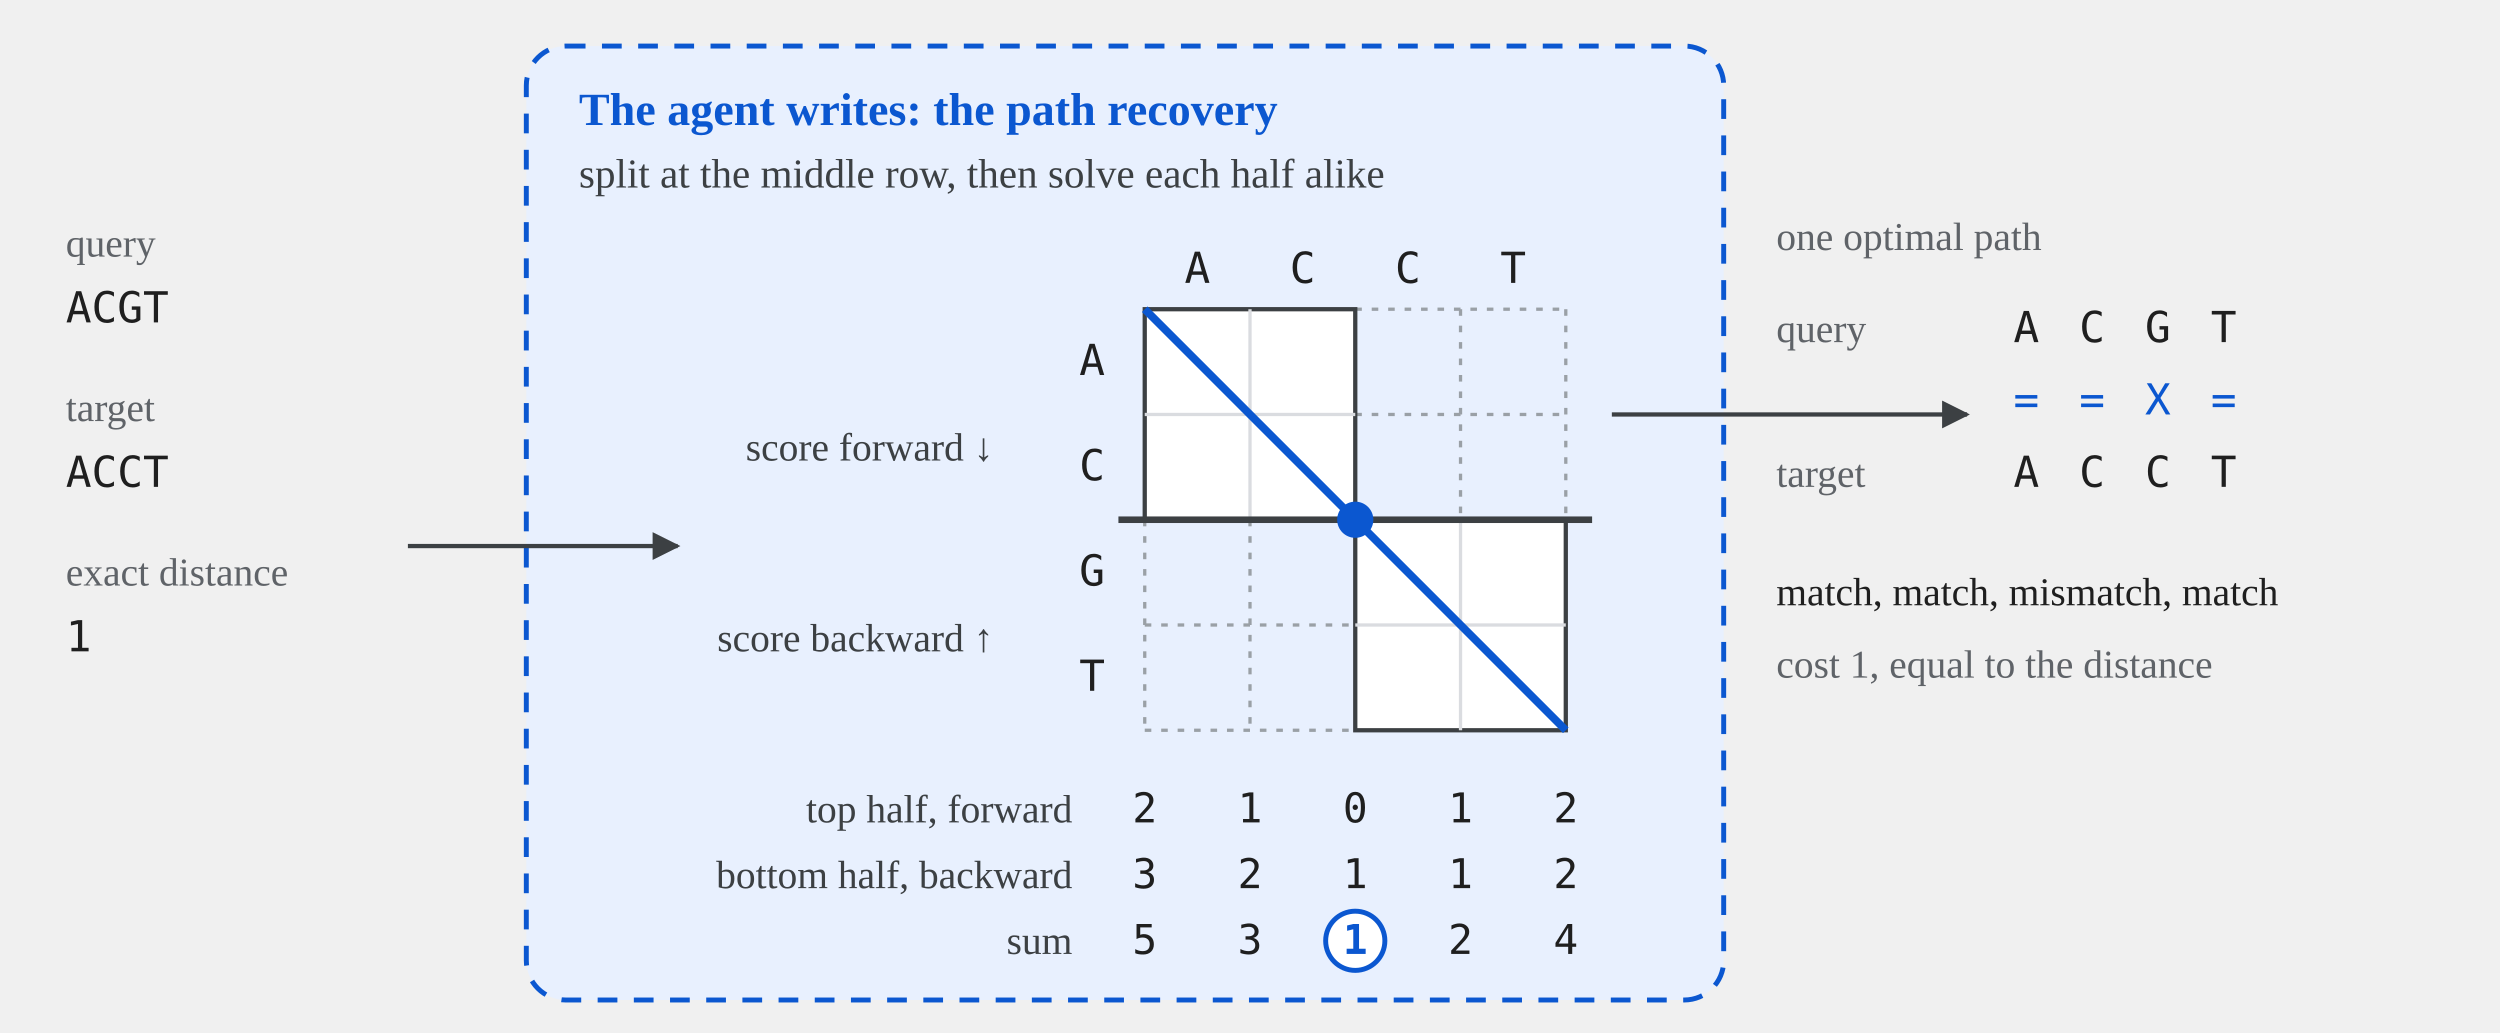
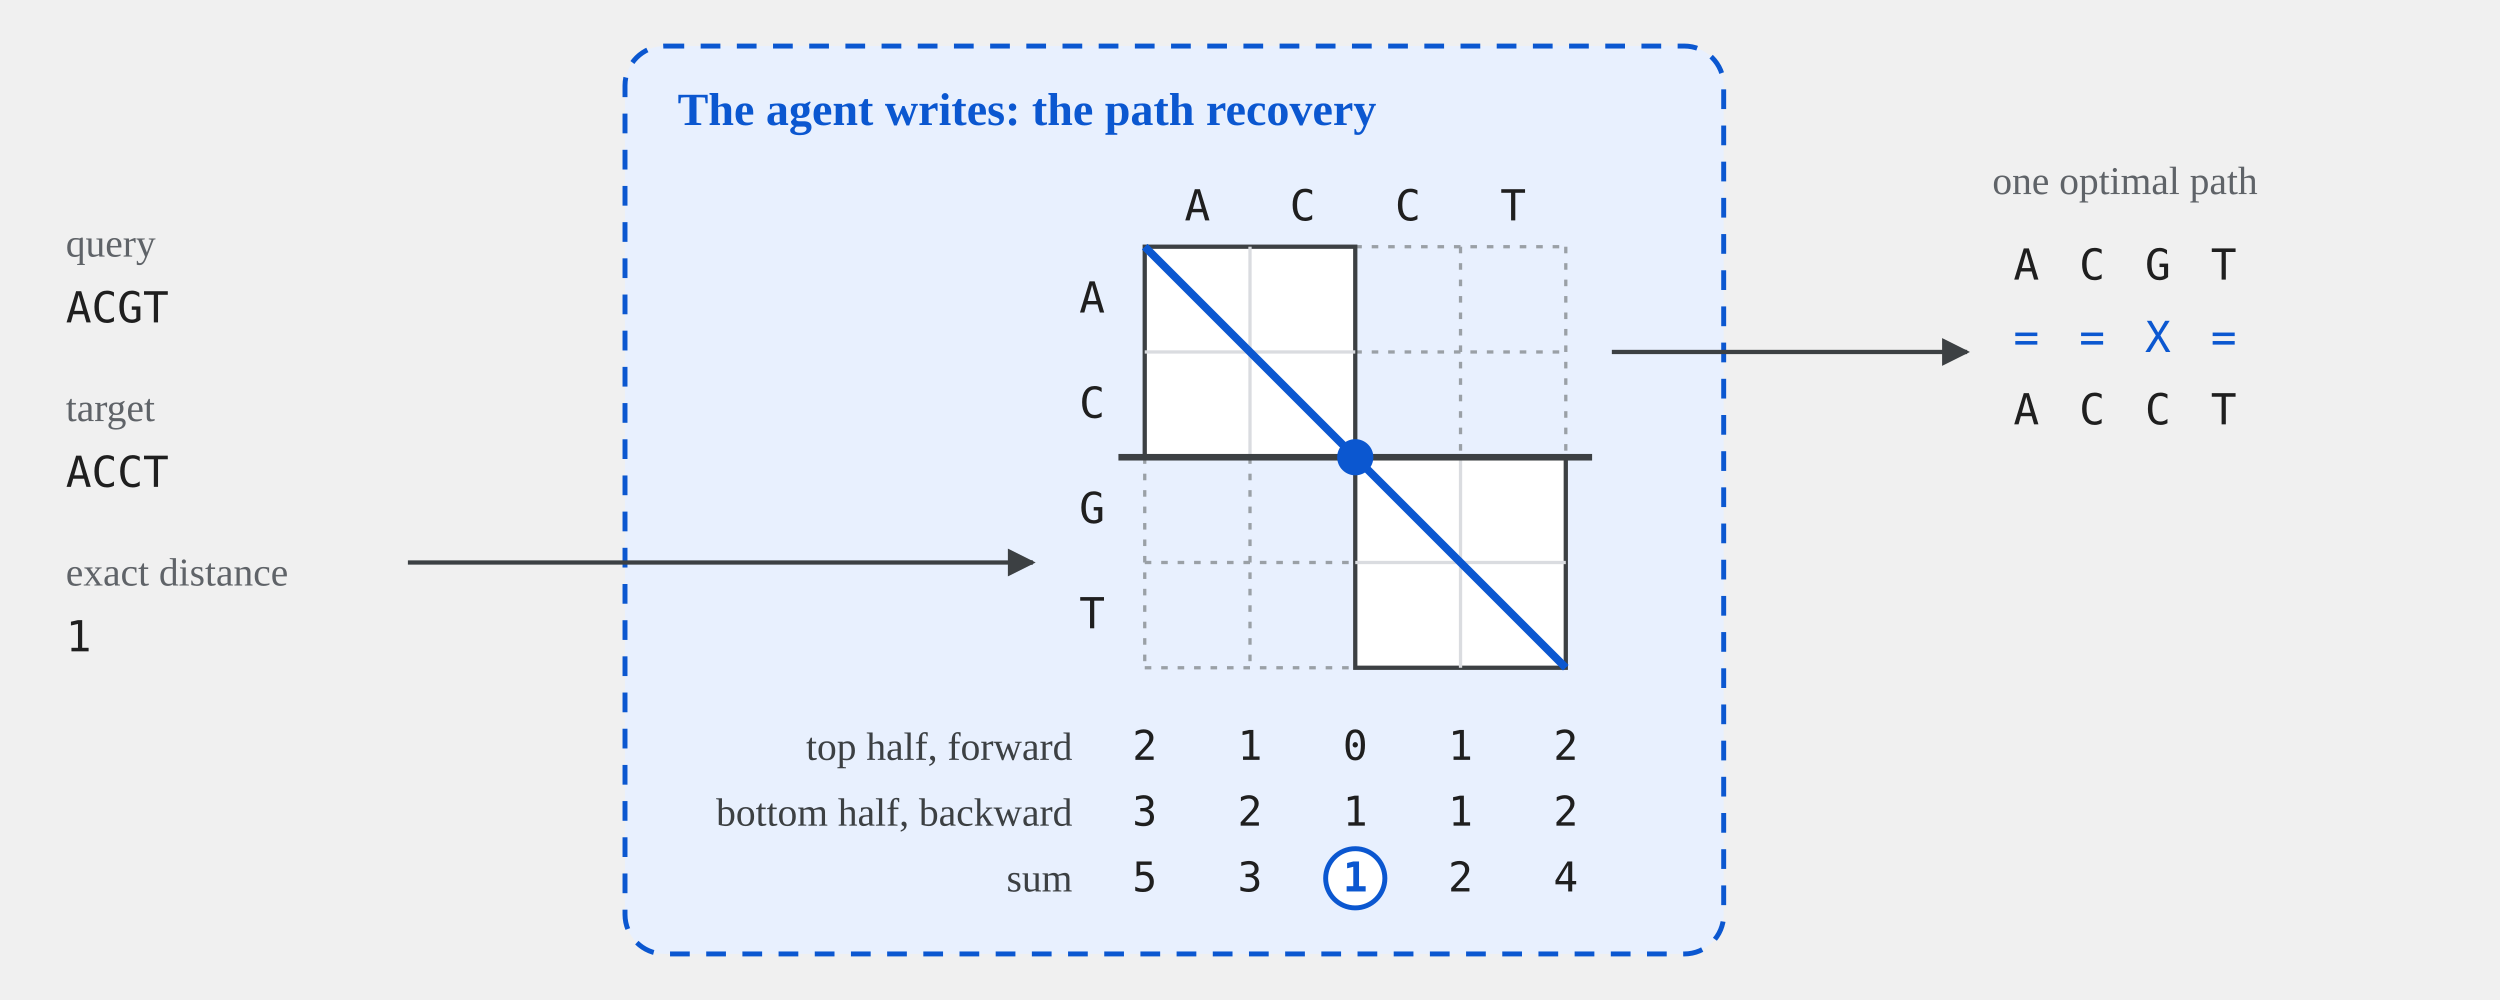
- <svg xmlns="http://www.w3.org/2000/svg" viewBox="0 20 760 314" role="img" aria-label="Path recovery for query ACGT and target ACCT with known distance 1. The edit table is split at its middle row. Scores from the top half going forward are 2 1 0 1 2, from the bottom half going backward 3 2 1 1 2; their sums 5 3 1 2 4 reach the distance 1 at column 2, where an optimal path crosses. Only the top-left and bottom-right quarters remain to be solved the same way. This recovery is the part the agent writes. The output path is match, match, mismatch, match.">
+ <svg xmlns="http://www.w3.org/2000/svg" viewBox="0 20 760 304" role="img" aria-label="Path recovery for query ACGT and target ACCT with known distance 1. The edit table is split at its middle row. Scores from the top half going forward are 2 1 0 1 2, from the bottom half going backward 3 2 1 1 2; their sums 5 3 1 2 4 reach the distance 1 at column 2, where an optimal path crosses. Only the top-left and bottom-right quarters remain to be solved the same way. This recovery is the part the agent writes. The output path is match, match, mismatch, match.">
  <defs>
    <marker id="exact-sequence-alignment-ar" viewBox="0 0 10 10" refX="9" refY="5" markerWidth="6.5" markerHeight="6.5" orient="auto">
      <path d="M0 0L10 5L0 10z" fill="#3c4043" />
    </marker>
  </defs>
  <text x="20" y="98" font-size="12" fill="#5f6368">query</text>
  <text x="20" y="118" font-size="13" fill="#1f1f1f" font-family="ui-monospace,Menlo,monospace">ACGT</text>
  <text x="20" y="148" font-size="12" fill="#5f6368">target</text>
  <text x="20" y="168" font-size="13" fill="#1f1f1f" font-family="ui-monospace,Menlo,monospace">ACCT</text>
  <text x="20" y="198" font-size="12" fill="#5f6368">exact distance</text>
  <text x="20" y="218" font-size="13" fill="#1f1f1f" font-family="ui-monospace,Menlo,monospace">1</text>
-   <rect x="160" y="34" width="364" height="290" rx="12" fill="#e8f0fe" stroke="#0b57d0" stroke-width="1.5" stroke-dasharray="6 5" />
-   <line x1="124" y1="186" x2="206" y2="186" stroke="#3c4043" stroke-width="1.3" marker-end="url(#exact-sequence-alignment-ar)" />
-   <text x="176" y="58" font-size="14" font-weight="600" fill="#0b57d0">The agent writes: the path recovery</text>
-   <text x="176" y="77" font-size="12.5" fill="#3c4043">split at the middle row, then solve each half alike</text>
-   <g stroke="#9aa0a6" stroke-width="1" stroke-dasharray="2 3">
-     <line x1="412" y1="114" x2="476" y2="114" />
-     <line x1="476" y1="114" x2="476" y2="178" />
-     <line x1="444" y1="114" x2="444" y2="178" />
-     <line x1="412" y1="146" x2="476" y2="146" />
-     <line x1="348" y1="242" x2="412" y2="242" />
-     <line x1="348" y1="178" x2="348" y2="242" />
-     <line x1="380" y1="178" x2="380" y2="242" />
-     <line x1="348" y1="210" x2="412" y2="210" />
+   <rect x="190" y="34" width="334" height="276" rx="12" fill="#e8f0fe" stroke="#0b57d0" stroke-width="1.5" stroke-dasharray="6 5" />
+   <line x1="124" y1="191" x2="314" y2="191" stroke="#3c4043" stroke-width="1.3" marker-end="url(#exact-sequence-alignment-ar)" />
+   <text x="206" y="58" font-size="14" font-weight="600" fill="#0b57d0">The agent writes: the path recovery</text>
+   <g transform="translate(0 -19)">
+     <g stroke="#9aa0a6" stroke-width="1" stroke-dasharray="2 3">
+       <line x1="412" y1="114" x2="476" y2="114" />
+       <line x1="476" y1="114" x2="476" y2="178" />
+       <line x1="444" y1="114" x2="444" y2="178" />
+       <line x1="412" y1="146" x2="476" y2="146" />
+       <line x1="348" y1="242" x2="412" y2="242" />
+       <line x1="348" y1="178" x2="348" y2="242" />
+       <line x1="380" y1="178" x2="380" y2="242" />
+       <line x1="348" y1="210" x2="412" y2="210" />
+     </g>
+     <rect x="348" y="114" width="64" height="64" fill="#fff" stroke="#3c4043" stroke-width="1.3" />
+     <rect x="412" y="178" width="64" height="64" fill="#fff" stroke="#3c4043" stroke-width="1.3" />
+     <g stroke="#dadce0" stroke-width="1">
+       <line x1="380" y1="114" x2="380" y2="178" />
+       <line x1="348" y1="146" x2="412" y2="146" />
+       <line x1="444" y1="178" x2="444" y2="242" />
+       <line x1="412" y1="210" x2="476" y2="210" />
+     </g>
+     <line x1="340" y1="178" x2="484" y2="178" stroke="#3c4043" stroke-width="2" />
+     <g font-size="13" text-anchor="middle" fill="#1f1f1f" font-family="ui-monospace,Menlo,monospace">
+       <text x="364" y="106">A</text>
+       <text x="396" y="106">C</text>
+       <text x="428" y="106">C</text>
+       <text x="460" y="106">T</text>
+       <text x="332" y="134">A</text>
+       <text x="332" y="166">C</text>
+       <text x="332" y="198">G</text>
+       <text x="332" y="230">T</text>
+     </g>
+     <polyline points="348,114 380,146 412,178 444,210 476,242" fill="none" stroke="#0b57d0" stroke-width="2.4" />
+     <circle cx="412" cy="178" r="5.5" fill="#0b57d0" />
+     <g font-size="12" text-anchor="end" fill="#3c4043">
+       <text x="326" y="270">top half, forward</text>
+       <text x="326" y="290">bottom half, backward</text>
+       <text x="326" y="310">sum</text>
+     </g>
+     <g font-size="12.5" text-anchor="middle" fill="#1f1f1f" font-family="ui-monospace,Menlo,monospace">
+       <text x="348" y="270">2</text>
+       <text x="380" y="270">1</text>
+       <text x="412" y="270">0</text>
+       <text x="444" y="270">1</text>
+       <text x="476" y="270">2</text>
+       <text x="348" y="290">3</text>
+       <text x="380" y="290">2</text>
+       <text x="412" y="290">1</text>
+       <text x="444" y="290">1</text>
+       <text x="476" y="290">2</text>
+       <text x="348" y="310">5</text>
+       <text x="380" y="310">3</text>
+       <text x="444" y="310">2</text>
+       <text x="476" y="310">4</text>
+     </g>
+     <circle cx="412" cy="306" r="9" fill="#fff" stroke="#0b57d0" stroke-width="1.5" />
+     <text x="412" y="310" font-size="12.5" font-weight="600" text-anchor="middle" fill="#0b57d0" font-family="ui-monospace,Menlo,monospace">1</text>
+     <line x1="490" y1="146" x2="598" y2="146" stroke="#3c4043" stroke-width="1.3" marker-end="url(#exact-sequence-alignment-ar)" />
+     <text x="646" y="98" font-size="12" text-anchor="middle" fill="#5f6368">one optimal path</text>
+     <g font-size="13" text-anchor="middle" fill="#1f1f1f" font-family="ui-monospace,Menlo,monospace">
+       <text x="616" y="124">A</text>
+       <text x="636" y="124">C</text>
+       <text x="656" y="124">G</text>
+       <text x="676" y="124">T</text>
+       <text x="616" y="168">A</text>
+       <text x="636" y="168">C</text>
+       <text x="656" y="168">C</text>
+       <text x="676" y="168">T</text>
+       <text x="616" y="146" fill="#0b57d0">=</text>
+       <text x="636" y="146" fill="#0b57d0">=</text>
+       <text x="656" y="146" fill="#0b57d0">X</text>
+       <text x="676" y="146" fill="#0b57d0">=</text>
+     </g>
  </g>
-   <rect x="348" y="114" width="64" height="64" fill="#fff" stroke="#3c4043" stroke-width="1.3" />
-   <rect x="412" y="178" width="64" height="64" fill="#fff" stroke="#3c4043" stroke-width="1.3" />
-   <g stroke="#dadce0" stroke-width="1">
-     <line x1="380" y1="114" x2="380" y2="178" />
-     <line x1="348" y1="146" x2="412" y2="146" />
-     <line x1="444" y1="178" x2="444" y2="242" />
-     <line x1="412" y1="210" x2="476" y2="210" />
-   </g>
-   <line x1="340" y1="178" x2="484" y2="178" stroke="#3c4043" stroke-width="2" />
-   <g font-size="13" text-anchor="middle" fill="#1f1f1f" font-family="ui-monospace,Menlo,monospace">
-     <text x="364" y="106">A</text>
-     <text x="396" y="106">C</text>
-     <text x="428" y="106">C</text>
-     <text x="460" y="106">T</text>
-     <text x="332" y="134">A</text>
-     <text x="332" y="166">C</text>
-     <text x="332" y="198">G</text>
-     <text x="332" y="230">T</text>
-   </g>
-   <text x="302" y="160" font-size="12" text-anchor="end" fill="#3c4043">score forward ↓</text>
-   <text x="302" y="218" font-size="12" text-anchor="end" fill="#3c4043">score backward ↑</text>
-   <polyline points="348,114 380,146 412,178 444,210 476,242" fill="none" stroke="#0b57d0" stroke-width="2.4" />
-   <circle cx="412" cy="178" r="5.5" fill="#0b57d0" />
-   <g font-size="12" text-anchor="end" fill="#3c4043">
-     <text x="326" y="270">top half, forward</text>
-     <text x="326" y="290">bottom half, backward</text>
-     <text x="326" y="310">sum</text>
-   </g>
-   <g font-size="12.5" text-anchor="middle" fill="#1f1f1f" font-family="ui-monospace,Menlo,monospace">
-     <text x="348" y="270">2</text>
-     <text x="380" y="270">1</text>
-     <text x="412" y="270">0</text>
-     <text x="444" y="270">1</text>
-     <text x="476" y="270">2</text>
-     <text x="348" y="290">3</text>
-     <text x="380" y="290">2</text>
-     <text x="412" y="290">1</text>
-     <text x="444" y="290">1</text>
-     <text x="476" y="290">2</text>
-     <text x="348" y="310">5</text>
-     <text x="380" y="310">3</text>
-     <text x="444" y="310">2</text>
-     <text x="476" y="310">4</text>
-   </g>
-   <circle cx="412" cy="306" r="9" fill="#fff" stroke="#0b57d0" stroke-width="1.5" />
-   <text x="412" y="310" font-size="12.5" font-weight="600" text-anchor="middle" fill="#0b57d0" font-family="ui-monospace,Menlo,monospace">1</text>
-   <line x1="490" y1="146" x2="598" y2="146" stroke="#3c4043" stroke-width="1.3" marker-end="url(#exact-sequence-alignment-ar)" />
-   <text x="540" y="96" font-size="12" fill="#5f6368">one optimal path</text>
-   <text x="540" y="124" font-size="12" fill="#5f6368">query</text>
-   <text x="540" y="168" font-size="12" fill="#5f6368">target</text>
-   <g font-size="13" text-anchor="middle" fill="#1f1f1f" font-family="ui-monospace,Menlo,monospace">
-     <text x="616" y="124">A</text>
-     <text x="636" y="124">C</text>
-     <text x="656" y="124">G</text>
-     <text x="676" y="124">T</text>
-     <text x="616" y="168">A</text>
-     <text x="636" y="168">C</text>
-     <text x="656" y="168">C</text>
-     <text x="676" y="168">T</text>
-     <text x="616" y="146" fill="#0b57d0">=</text>
-     <text x="636" y="146" fill="#0b57d0">=</text>
-     <text x="656" y="146" fill="#0b57d0">X</text>
-     <text x="676" y="146" fill="#0b57d0">=</text>
-   </g>
-   <text x="540" y="204" font-size="12" fill="#1f1f1f">match, match, mismatch, match</text>
-   <text x="540" y="226" font-size="12" fill="#5f6368">cost 1, equal to the distance</text>
</svg>
